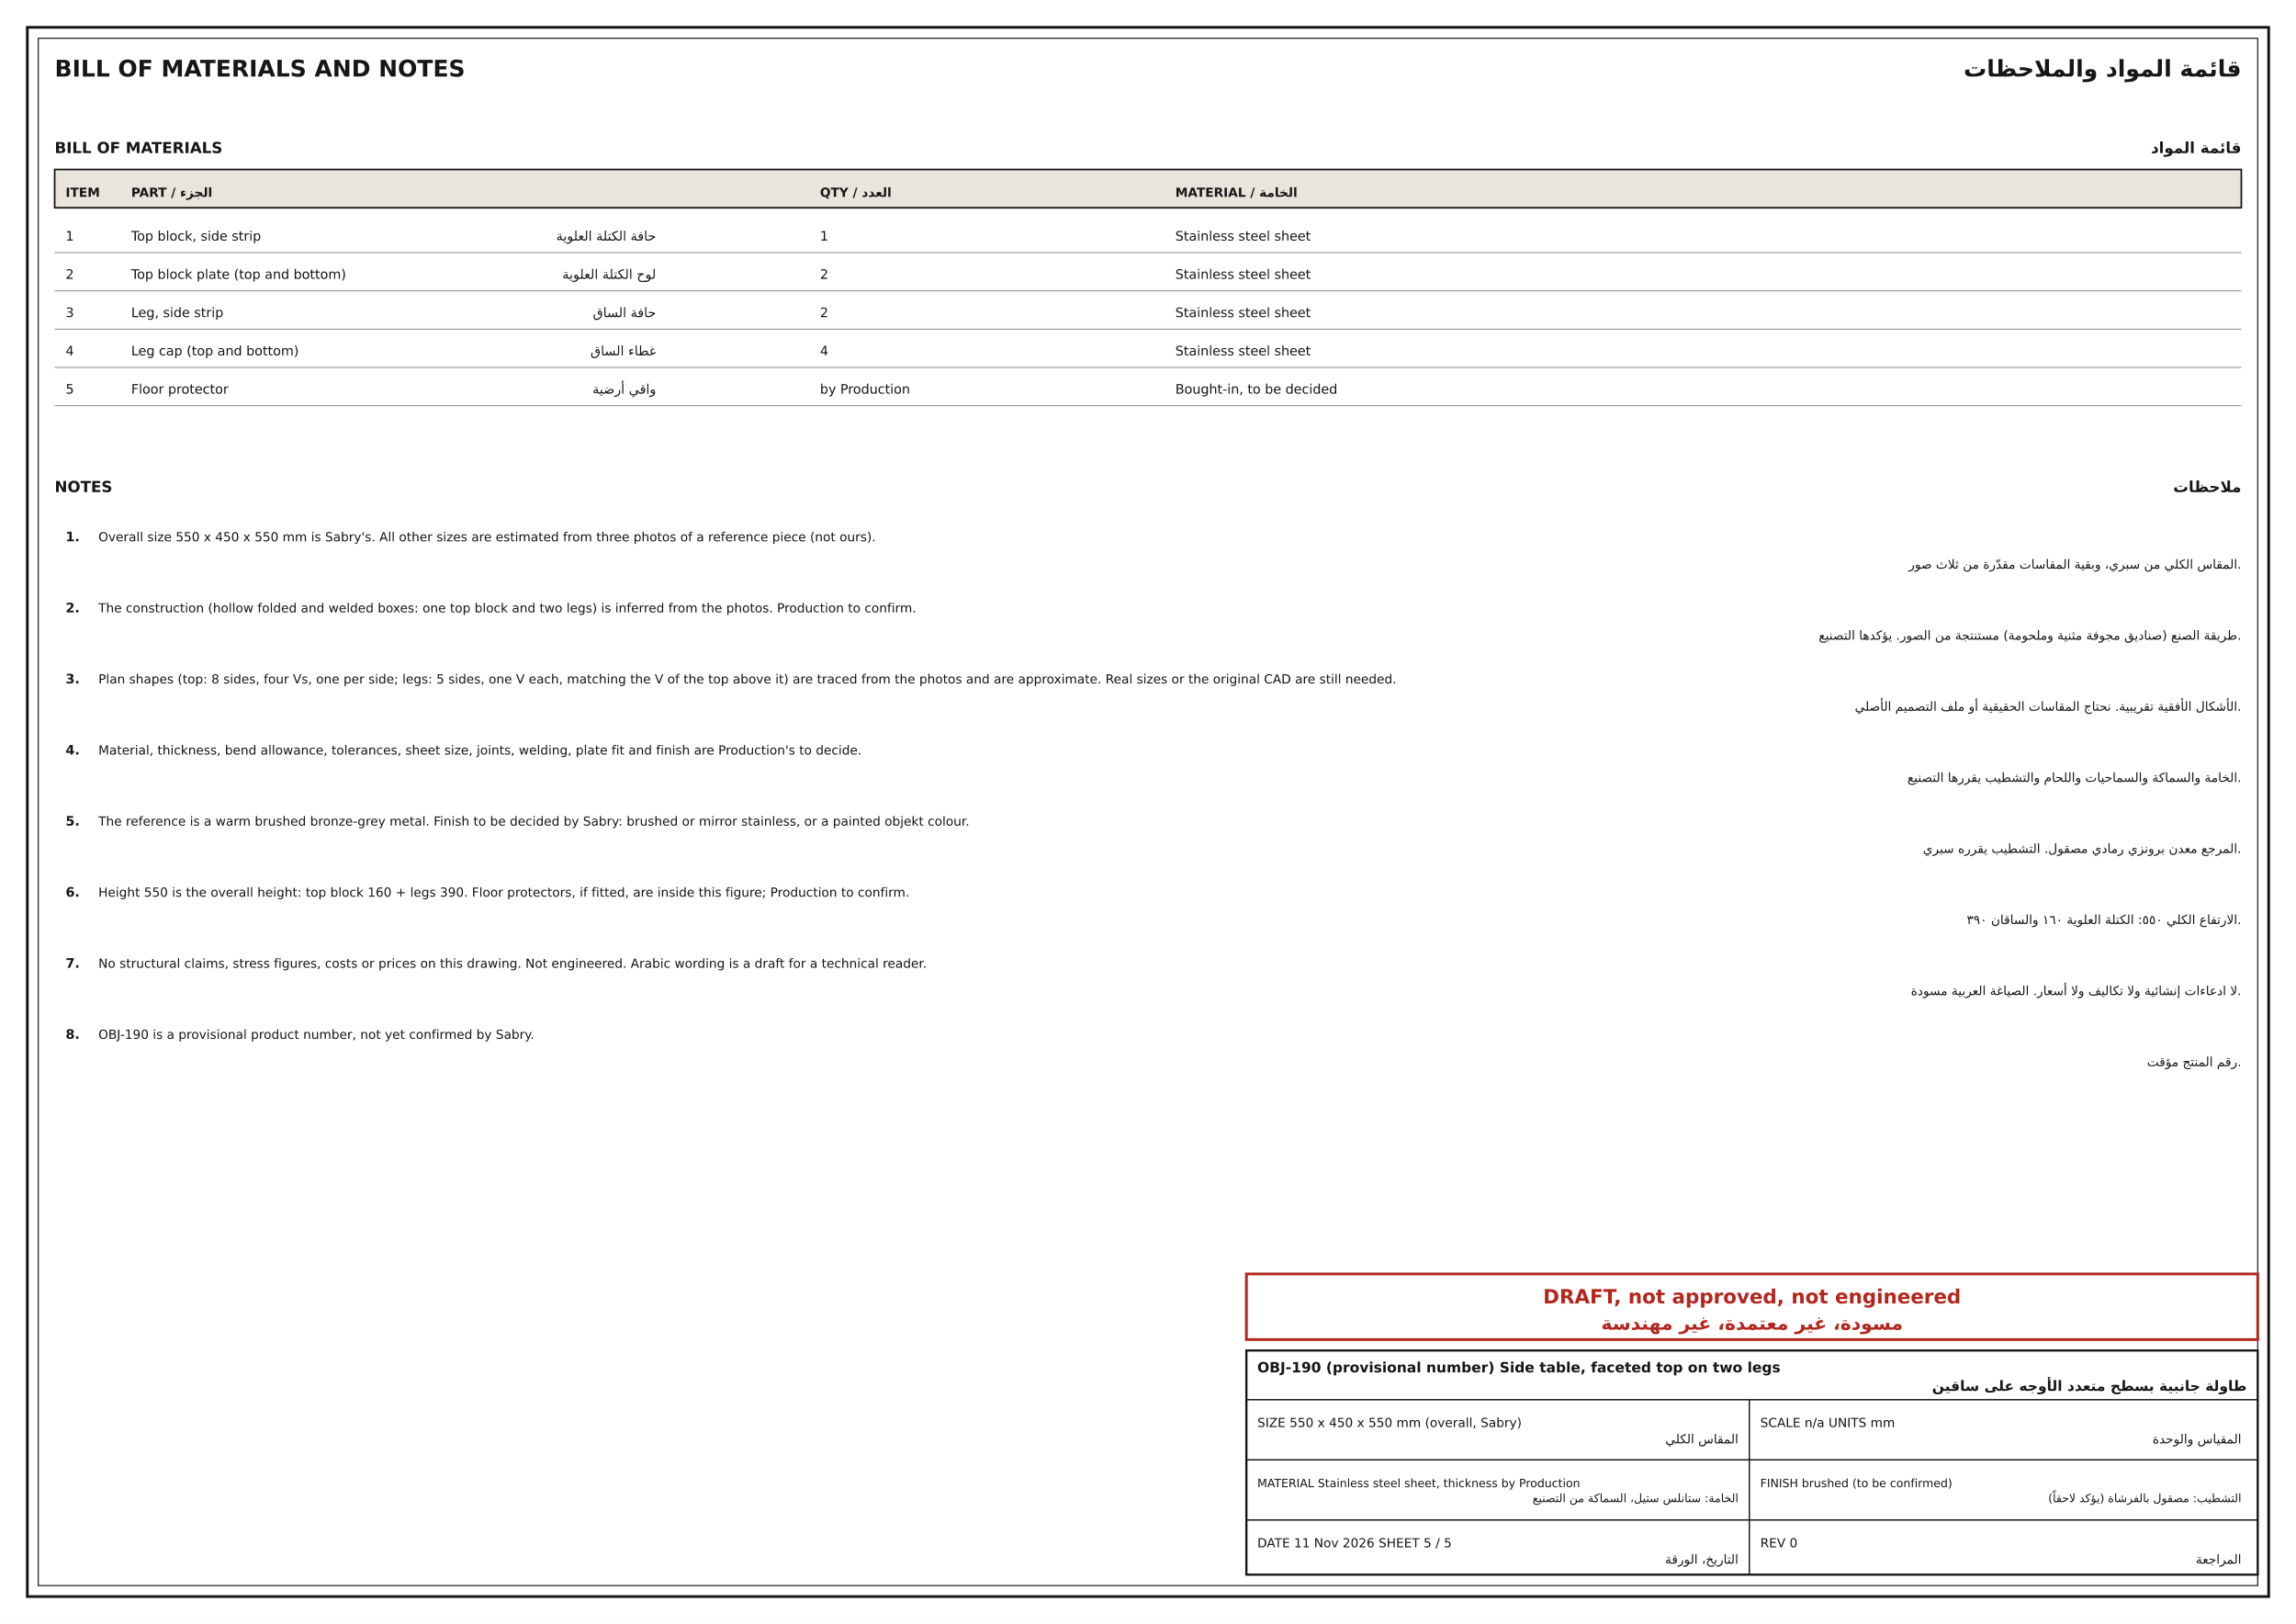
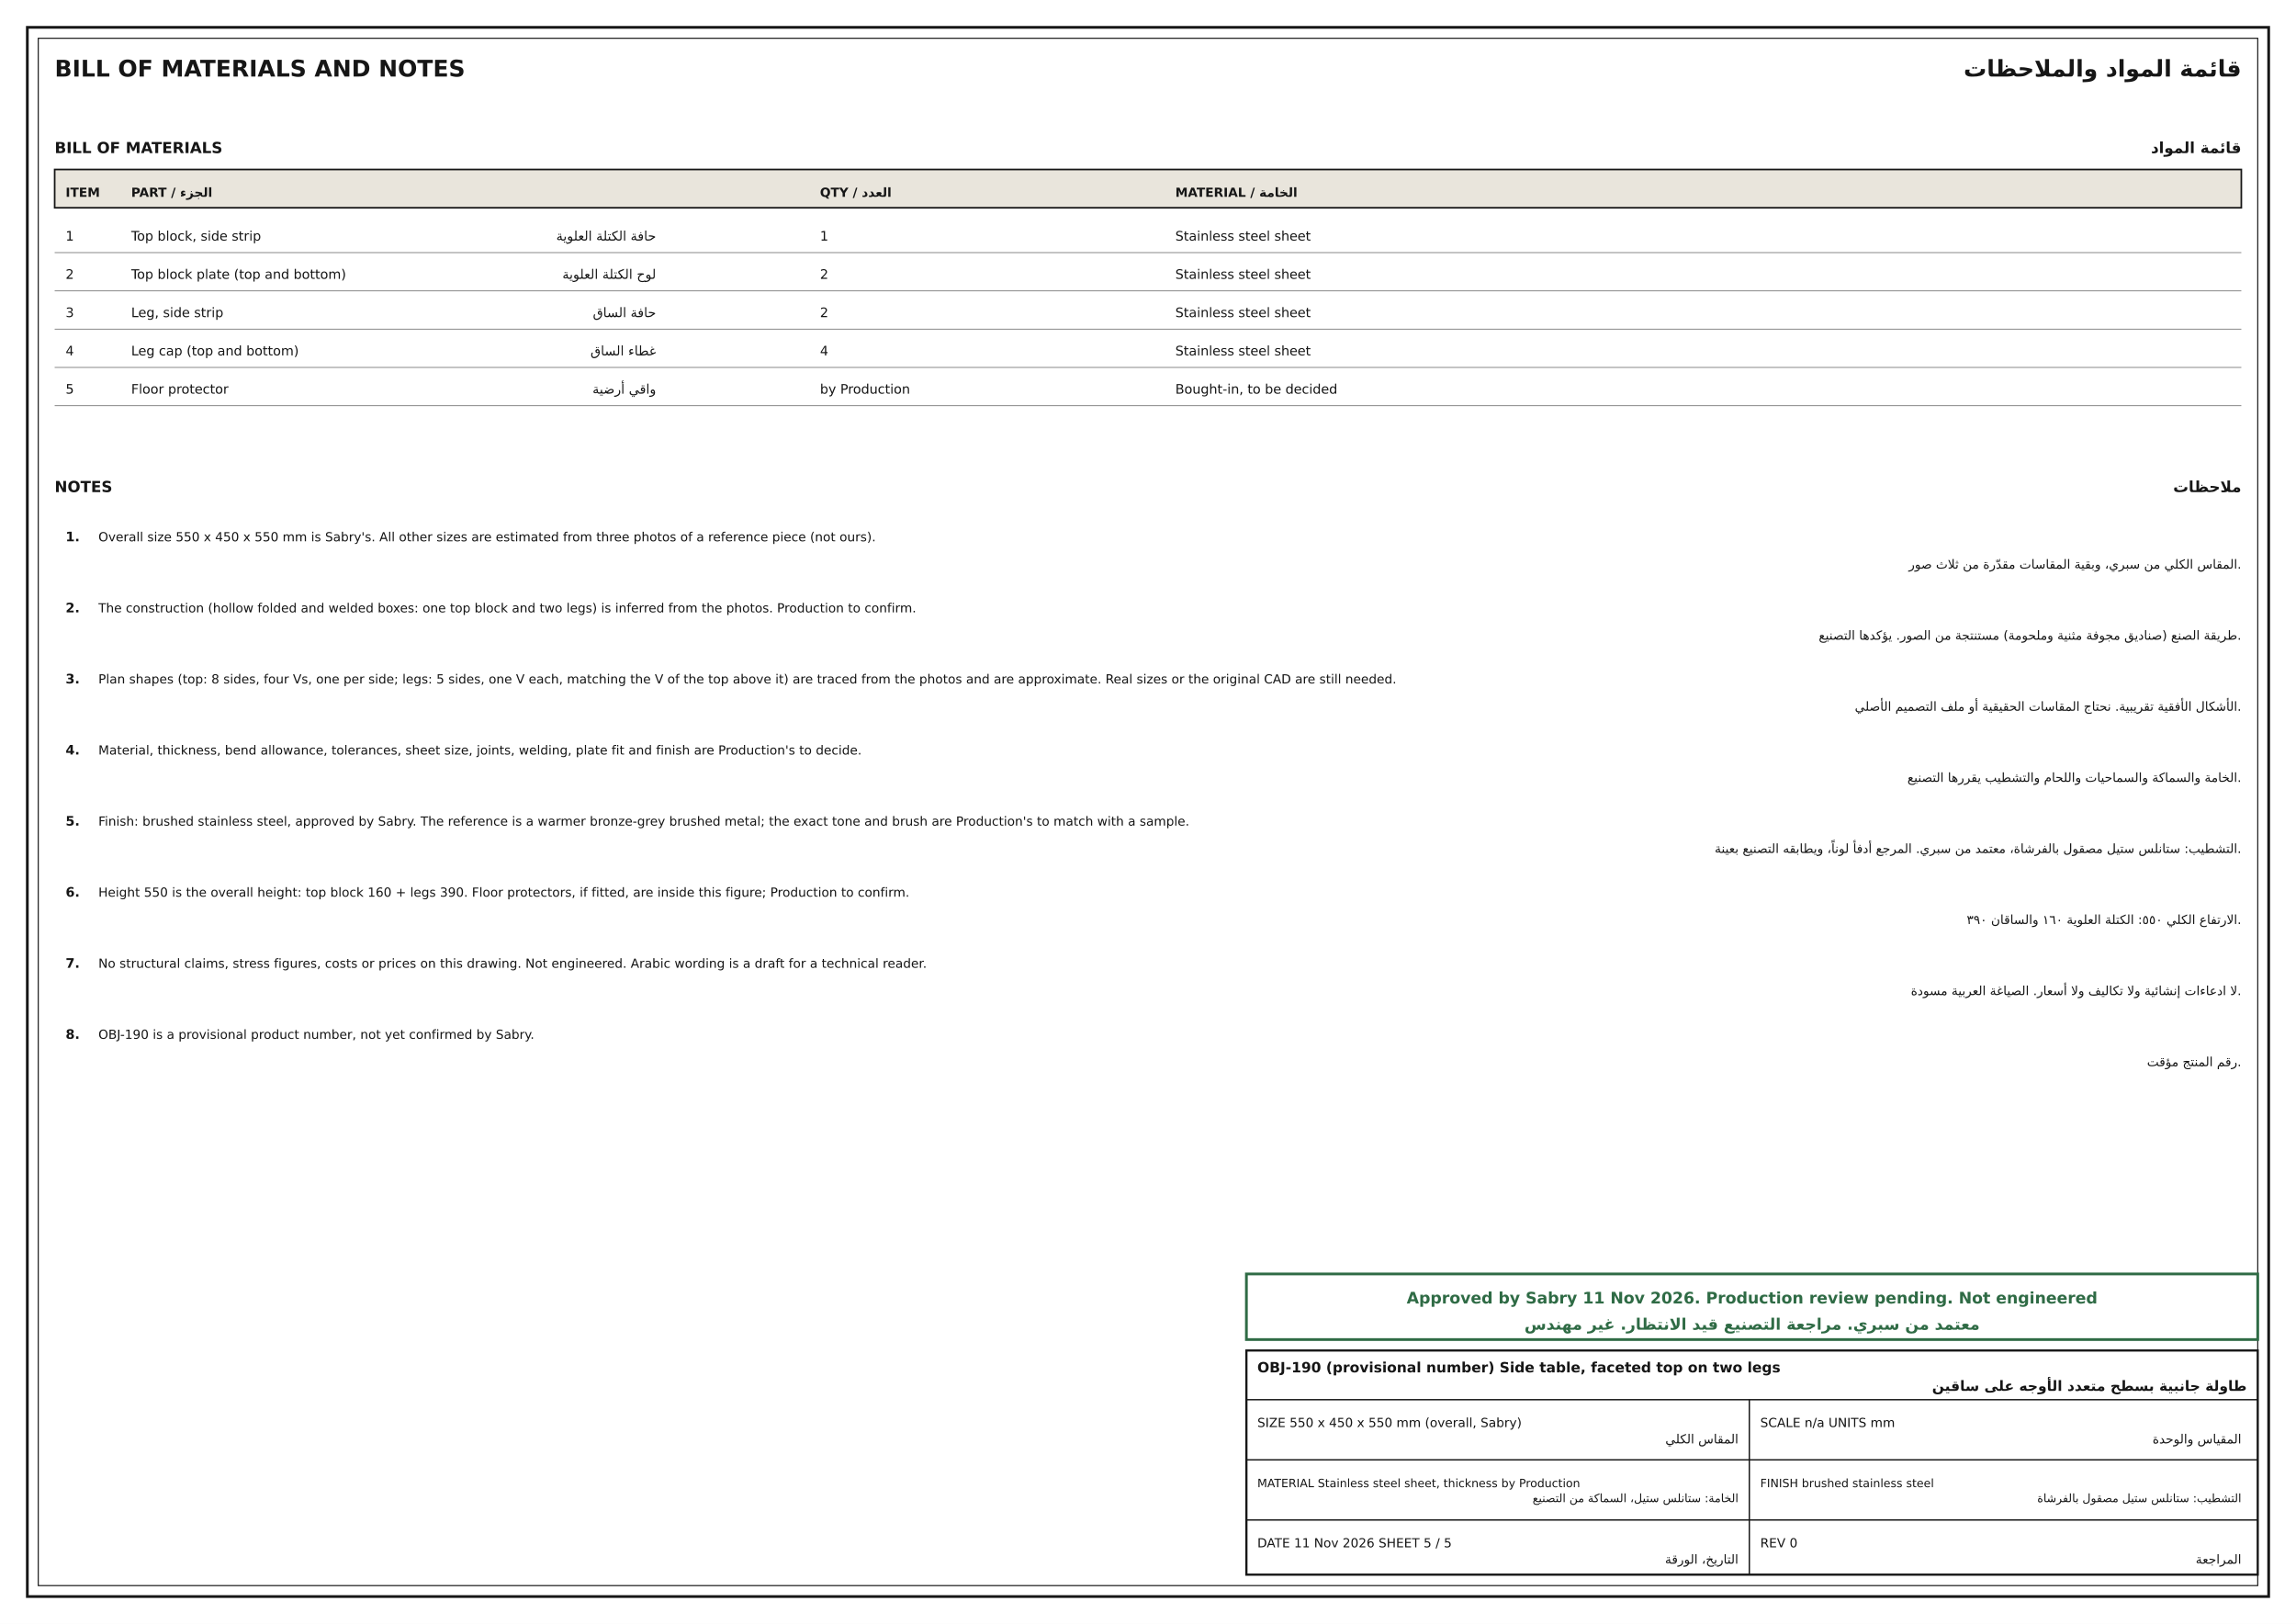
<svg xmlns="http://www.w3.org/2000/svg" viewBox="0 0 420 297" width="420mm" height="297mm">
  <rect width="420" height="297" fill="#fff" />
  <rect x="5.00" y="5.00" width="410.00" height="287.00" fill="none" stroke="#161616" stroke-width="0.5" />
  <rect x="7.00" y="7.00" width="406.00" height="283.00" fill="none" stroke="#161616" stroke-width="0.2" />
  <rect x="228.00" y="247.00" width="185.00" height="41.00" fill="#fff" stroke="#161616" stroke-width="0.4" />
  <line x1="228.00" y1="256.00" x2="413.00" y2="256.00" stroke="#161616" stroke-width="0.25" />
  <line x1="228.00" y1="267.00" x2="413.00" y2="267.00" stroke="#161616" stroke-width="0.25" />
  <line x1="228.00" y1="278.00" x2="413.00" y2="278.00" stroke="#161616" stroke-width="0.25" />
  <line x1="320.00" y1="256.00" x2="320.00" y2="288.00" stroke="#161616" stroke-width="0.25" />
  <text x="230.00" y="251.00" font-family="DejaVu Sans, Inter, Arial, sans-serif" font-size="2.6" font-weight="600" text-anchor="start" fill="#161616">OBJ-190 (provisional number)  Side table, faceted top on two legs</text>
  <text x="411.00" y="254.38" font-family="DejaVu Sans, Inter, Arial, sans-serif" font-size="2.6" font-weight="600" text-anchor="end" fill="#161616">طاولة جانبية بسطح متعدد الأوجه على ساقين</text>
  <text x="230.00" y="261.00" font-family="DejaVu Sans, Inter, Arial, sans-serif" font-size="2.3" font-weight="400" text-anchor="start" fill="#161616">SIZE  550 x 450 x 550 mm (overall, Sabry)</text>
  <text x="318.00" y="263.99" font-family="DejaVu Sans, Inter, Arial, sans-serif" font-size="2.3" font-weight="400" text-anchor="end" fill="#161616">المقاس الكلي</text>
  <text x="322.00" y="261.00" font-family="DejaVu Sans, Inter, Arial, sans-serif" font-size="2.3" font-weight="400" text-anchor="start" fill="#161616">SCALE  n/a   UNITS  mm</text>
  <text x="410.00" y="263.99" font-family="DejaVu Sans, Inter, Arial, sans-serif" font-size="2.3" font-weight="400" text-anchor="end" fill="#161616">المقياس والوحدة</text>
  <text x="230.00" y="272.00" font-family="DejaVu Sans, Inter, Arial, sans-serif" font-size="2.1" font-weight="400" text-anchor="start" fill="#161616">MATERIAL  Stainless steel sheet, thickness by Production</text>
  <text x="318.00" y="274.73" font-family="DejaVu Sans, Inter, Arial, sans-serif" font-size="2.1" font-weight="400" text-anchor="end" fill="#161616">الخامة: ستانلس ستيل، السماكة من التصنيع</text>
-   <text x="322.00" y="272.00" font-family="DejaVu Sans, Inter, Arial, sans-serif" font-size="2.1" font-weight="400" text-anchor="start" fill="#161616">FINISH  brushed (to be confirmed)</text>
-   <text x="410.00" y="274.73" font-family="DejaVu Sans, Inter, Arial, sans-serif" font-size="2.1" font-weight="400" text-anchor="end" fill="#161616">التشطيب: مصقول بالفرشاة (يؤكد لاحقاً)</text>
+   <text x="322.00" y="272.00" font-family="DejaVu Sans, Inter, Arial, sans-serif" font-size="2.1" font-weight="400" text-anchor="start" fill="#161616">FINISH  brushed stainless steel</text>
+   <text x="410.00" y="274.73" font-family="DejaVu Sans, Inter, Arial, sans-serif" font-size="2.1" font-weight="400" text-anchor="end" fill="#161616">التشطيب: ستانلس ستيل مصقول بالفرشاة</text>
  <text x="230.00" y="283.00" font-family="DejaVu Sans, Inter, Arial, sans-serif" font-size="2.3" font-weight="400" text-anchor="start" fill="#161616">DATE  11 Nov 2026      SHEET 5 / 5</text>
  <text x="318.00" y="285.99" font-family="DejaVu Sans, Inter, Arial, sans-serif" font-size="2.3" font-weight="400" text-anchor="end" fill="#161616">التاريخ، الورقة</text>
  <text x="322.00" y="283.00" font-family="DejaVu Sans, Inter, Arial, sans-serif" font-size="2.3" font-weight="400" text-anchor="start" fill="#161616">REV  0</text>
  <text x="410.00" y="285.99" font-family="DejaVu Sans, Inter, Arial, sans-serif" font-size="2.3" font-weight="400" text-anchor="end" fill="#161616">المراجعة</text>
-   <rect x="228.00" y="233.00" width="185.00" height="12.00" fill="#fff" stroke="#b3261e" stroke-width="0.5" />
-   <text x="320.50" y="238.40" font-family="DejaVu Sans, Inter, Arial, sans-serif" font-size="3.6" font-weight="700" text-anchor="middle" fill="#b3261e">DRAFT, not approved, not engineered</text>
-   <text x="320.50" y="243.20" font-family="DejaVu Sans, Inter, Arial, sans-serif" font-size="3.4" font-weight="700" text-anchor="middle" fill="#b3261e">مسودة، غير معتمدة، غير مهندسة</text>
+   <rect x="228.00" y="233.00" width="185.00" height="12.00" fill="#fff" stroke="#2f6b45" stroke-width="0.5" />
+   <text x="320.50" y="238.40" font-family="DejaVu Sans, Inter, Arial, sans-serif" font-size="2.9" font-weight="700" text-anchor="middle" fill="#2f6b45">Approved by Sabry 11 Nov 2026. Production review pending. Not engineered</text>
+   <text x="320.50" y="243.20" font-family="DejaVu Sans, Inter, Arial, sans-serif" font-size="2.9" font-weight="700" text-anchor="middle" fill="#2f6b45">معتمد من سبري. مراجعة التصنيع قيد الانتظار. غير مهندس</text>
  <text x="10.00" y="14.00" font-family="DejaVu Sans, Inter, Arial, sans-serif" font-size="4.2" font-weight="700" text-anchor="start" fill="#161616">BILL OF MATERIALS AND NOTES</text>
  <text x="410.00" y="14.00" font-family="DejaVu Sans, Inter, Arial, sans-serif" font-size="4.2" font-weight="700" text-anchor="end" fill="#161616">قائمة المواد والملاحظات</text>
  <text x="10.00" y="28.00" font-family="DejaVu Sans, Inter, Arial, sans-serif" font-size="2.8" font-weight="600" text-anchor="start" fill="#161616">BILL OF MATERIALS</text>
  <text x="410.00" y="28.00" font-family="DejaVu Sans, Inter, Arial, sans-serif" font-size="2.8" font-weight="600" text-anchor="end" fill="#161616">قائمة المواد</text>
  <rect x="10.00" y="31.00" width="400.00" height="7.00" fill="#e9e5dc" stroke="#161616" stroke-width="0.3" />
  <text x="12.00" y="36.00" font-family="DejaVu Sans, Inter, Arial, sans-serif" font-size="2.3" font-weight="600" text-anchor="start" fill="#161616">ITEM</text>
  <text x="24.00" y="36.00" font-family="DejaVu Sans, Inter, Arial, sans-serif" font-size="2.3" font-weight="600" text-anchor="start" fill="#161616">PART / الجزء</text>
  <text x="150.00" y="36.00" font-family="DejaVu Sans, Inter, Arial, sans-serif" font-size="2.3" font-weight="600" text-anchor="start" fill="#161616">QTY / العدد</text>
  <text x="215.00" y="36.00" font-family="DejaVu Sans, Inter, Arial, sans-serif" font-size="2.3" font-weight="600" text-anchor="start" fill="#161616">MATERIAL / الخامة</text>
  <line x1="10.00" y1="46.20" x2="410.00" y2="46.20" stroke="#7a7a7a" stroke-width="0.15" />
  <text x="12.00" y="44.00" font-family="DejaVu Sans, Inter, Arial, sans-serif" font-size="2.4" font-weight="400" text-anchor="start" fill="#161616">1</text>
  <text x="24.00" y="44.00" font-family="DejaVu Sans, Inter, Arial, sans-serif" font-size="2.4" font-weight="400" text-anchor="start" fill="#161616">Top block, side strip</text>
  <text x="120.00" y="44.00" font-family="DejaVu Sans, Inter, Arial, sans-serif" font-size="2.4" font-weight="400" text-anchor="end" fill="#161616">حافة الكتلة العلوية</text>
  <text x="150.00" y="44.00" font-family="DejaVu Sans, Inter, Arial, sans-serif" font-size="2.4" font-weight="400" text-anchor="start" fill="#161616">1</text>
  <text x="215.00" y="44.00" font-family="DejaVu Sans, Inter, Arial, sans-serif" font-size="2.4" font-weight="400" text-anchor="start" fill="#161616">Stainless steel sheet</text>
  <line x1="10.00" y1="53.20" x2="410.00" y2="53.20" stroke="#7a7a7a" stroke-width="0.15" />
  <text x="12.00" y="51.00" font-family="DejaVu Sans, Inter, Arial, sans-serif" font-size="2.4" font-weight="400" text-anchor="start" fill="#161616">2</text>
  <text x="24.00" y="51.00" font-family="DejaVu Sans, Inter, Arial, sans-serif" font-size="2.4" font-weight="400" text-anchor="start" fill="#161616">Top block plate (top and bottom)</text>
  <text x="120.00" y="51.00" font-family="DejaVu Sans, Inter, Arial, sans-serif" font-size="2.4" font-weight="400" text-anchor="end" fill="#161616">لوح الكتلة العلوية</text>
  <text x="150.00" y="51.00" font-family="DejaVu Sans, Inter, Arial, sans-serif" font-size="2.4" font-weight="400" text-anchor="start" fill="#161616">2</text>
  <text x="215.00" y="51.00" font-family="DejaVu Sans, Inter, Arial, sans-serif" font-size="2.4" font-weight="400" text-anchor="start" fill="#161616">Stainless steel sheet</text>
  <line x1="10.00" y1="60.20" x2="410.00" y2="60.20" stroke="#7a7a7a" stroke-width="0.15" />
  <text x="12.00" y="58.00" font-family="DejaVu Sans, Inter, Arial, sans-serif" font-size="2.4" font-weight="400" text-anchor="start" fill="#161616">3</text>
  <text x="24.00" y="58.00" font-family="DejaVu Sans, Inter, Arial, sans-serif" font-size="2.4" font-weight="400" text-anchor="start" fill="#161616">Leg, side strip</text>
  <text x="120.00" y="58.00" font-family="DejaVu Sans, Inter, Arial, sans-serif" font-size="2.4" font-weight="400" text-anchor="end" fill="#161616">حافة الساق</text>
  <text x="150.00" y="58.00" font-family="DejaVu Sans, Inter, Arial, sans-serif" font-size="2.4" font-weight="400" text-anchor="start" fill="#161616">2</text>
  <text x="215.00" y="58.00" font-family="DejaVu Sans, Inter, Arial, sans-serif" font-size="2.4" font-weight="400" text-anchor="start" fill="#161616">Stainless steel sheet</text>
  <line x1="10.00" y1="67.20" x2="410.00" y2="67.20" stroke="#7a7a7a" stroke-width="0.15" />
  <text x="12.00" y="65.00" font-family="DejaVu Sans, Inter, Arial, sans-serif" font-size="2.4" font-weight="400" text-anchor="start" fill="#161616">4</text>
  <text x="24.00" y="65.00" font-family="DejaVu Sans, Inter, Arial, sans-serif" font-size="2.4" font-weight="400" text-anchor="start" fill="#161616">Leg cap (top and bottom)</text>
  <text x="120.00" y="65.00" font-family="DejaVu Sans, Inter, Arial, sans-serif" font-size="2.4" font-weight="400" text-anchor="end" fill="#161616">غطاء الساق</text>
  <text x="150.00" y="65.00" font-family="DejaVu Sans, Inter, Arial, sans-serif" font-size="2.4" font-weight="400" text-anchor="start" fill="#161616">4</text>
  <text x="215.00" y="65.00" font-family="DejaVu Sans, Inter, Arial, sans-serif" font-size="2.4" font-weight="400" text-anchor="start" fill="#161616">Stainless steel sheet</text>
  <line x1="10.00" y1="74.20" x2="410.00" y2="74.20" stroke="#7a7a7a" stroke-width="0.15" />
  <text x="12.00" y="72.00" font-family="DejaVu Sans, Inter, Arial, sans-serif" font-size="2.4" font-weight="400" text-anchor="start" fill="#161616">5</text>
  <text x="24.00" y="72.00" font-family="DejaVu Sans, Inter, Arial, sans-serif" font-size="2.4" font-weight="400" text-anchor="start" fill="#161616">Floor protector</text>
  <text x="120.00" y="72.00" font-family="DejaVu Sans, Inter, Arial, sans-serif" font-size="2.4" font-weight="400" text-anchor="end" fill="#161616">واقي أرضية</text>
  <text x="150.00" y="72.00" font-family="DejaVu Sans, Inter, Arial, sans-serif" font-size="2.4" font-weight="400" text-anchor="start" fill="#161616">by Production</text>
  <text x="215.00" y="72.00" font-family="DejaVu Sans, Inter, Arial, sans-serif" font-size="2.4" font-weight="400" text-anchor="start" fill="#161616">Bought-in, to be decided</text>
  <text x="10.00" y="90.00" font-family="DejaVu Sans, Inter, Arial, sans-serif" font-size="2.8" font-weight="600" text-anchor="start" fill="#161616">NOTES</text>
  <text x="410.00" y="90.00" font-family="DejaVu Sans, Inter, Arial, sans-serif" font-size="2.8" font-weight="600" text-anchor="end" fill="#161616">ملاحظات</text>
  <text x="12.00" y="99.00" font-family="DejaVu Sans, Inter, Arial, sans-serif" font-size="2.4" font-weight="600" text-anchor="start" fill="#161616">1.</text>
  <text x="18.00" y="99.00" font-family="DejaVu Sans, Inter, Arial, sans-serif" font-size="2.3" font-weight="400" text-anchor="start" fill="#161616">Overall size 550 x 450 x 550 mm is Sabry's. All other sizes are estimated from three photos of a reference piece (not ours).</text>
  <text x="410.00" y="104.00" font-family="DejaVu Sans, Inter, Arial, sans-serif" font-size="2.3" font-weight="400" text-anchor="end" fill="#161616">المقاس الكلي من سبري، وبقية المقاسات مقدّرة من ثلاث صور.</text>
  <text x="12.00" y="112.00" font-family="DejaVu Sans, Inter, Arial, sans-serif" font-size="2.4" font-weight="600" text-anchor="start" fill="#161616">2.</text>
  <text x="18.00" y="112.00" font-family="DejaVu Sans, Inter, Arial, sans-serif" font-size="2.3" font-weight="400" text-anchor="start" fill="#161616">The construction (hollow folded and welded boxes: one top block and two legs) is inferred from the photos. Production to confirm.</text>
  <text x="410.00" y="117.00" font-family="DejaVu Sans, Inter, Arial, sans-serif" font-size="2.3" font-weight="400" text-anchor="end" fill="#161616">طريقة الصنع (صناديق مجوفة مثنية وملحومة) مستنتجة من الصور. يؤكدها التصنيع.</text>
  <text x="12.00" y="125.00" font-family="DejaVu Sans, Inter, Arial, sans-serif" font-size="2.4" font-weight="600" text-anchor="start" fill="#161616">3.</text>
  <text x="18.00" y="125.00" font-family="DejaVu Sans, Inter, Arial, sans-serif" font-size="2.3" font-weight="400" text-anchor="start" fill="#161616">Plan shapes (top: 8 sides, four Vs, one per side; legs: 5 sides, one V each, matching the V of the top above it) are traced from the photos and are approximate. Real sizes or the original CAD are still needed.</text>
  <text x="410.00" y="130.00" font-family="DejaVu Sans, Inter, Arial, sans-serif" font-size="2.3" font-weight="400" text-anchor="end" fill="#161616">الأشكال الأفقية تقريبية. نحتاج المقاسات الحقيقية أو ملف التصميم الأصلي.</text>
  <text x="12.00" y="138.00" font-family="DejaVu Sans, Inter, Arial, sans-serif" font-size="2.4" font-weight="600" text-anchor="start" fill="#161616">4.</text>
  <text x="18.00" y="138.00" font-family="DejaVu Sans, Inter, Arial, sans-serif" font-size="2.3" font-weight="400" text-anchor="start" fill="#161616">Material, thickness, bend allowance, tolerances, sheet size, joints, welding, plate fit and finish are Production's to decide.</text>
  <text x="410.00" y="143.00" font-family="DejaVu Sans, Inter, Arial, sans-serif" font-size="2.3" font-weight="400" text-anchor="end" fill="#161616">الخامة والسماكة والسماحيات واللحام والتشطيب يقررها التصنيع.</text>
  <text x="12.00" y="151.00" font-family="DejaVu Sans, Inter, Arial, sans-serif" font-size="2.4" font-weight="600" text-anchor="start" fill="#161616">5.</text>
-   <text x="18.00" y="151.00" font-family="DejaVu Sans, Inter, Arial, sans-serif" font-size="2.3" font-weight="400" text-anchor="start" fill="#161616">The reference is a warm brushed bronze-grey metal. Finish to be decided by Sabry: brushed or mirror stainless, or a painted objekt colour.</text>
-   <text x="410.00" y="156.00" font-family="DejaVu Sans, Inter, Arial, sans-serif" font-size="2.3" font-weight="400" text-anchor="end" fill="#161616">المرجع معدن برونزي رمادي مصقول. التشطيب يقرره سبري.</text>
+   <text x="18.00" y="151.00" font-family="DejaVu Sans, Inter, Arial, sans-serif" font-size="2.3" font-weight="400" text-anchor="start" fill="#161616">Finish: brushed stainless steel, approved by Sabry. The reference is a warmer bronze-grey brushed metal; the exact tone and brush are Production's to match with a sample.</text>
+   <text x="410.00" y="156.00" font-family="DejaVu Sans, Inter, Arial, sans-serif" font-size="2.3" font-weight="400" text-anchor="end" fill="#161616">التشطيب: ستانلس ستيل مصقول بالفرشاة، معتمد من سبري. المرجع أدفأ لوناً، ويطابقه التصنيع بعينة.</text>
  <text x="12.00" y="164.00" font-family="DejaVu Sans, Inter, Arial, sans-serif" font-size="2.4" font-weight="600" text-anchor="start" fill="#161616">6.</text>
  <text x="18.00" y="164.00" font-family="DejaVu Sans, Inter, Arial, sans-serif" font-size="2.3" font-weight="400" text-anchor="start" fill="#161616">Height 550 is the overall height: top block 160 + legs 390. Floor protectors, if fitted, are inside this figure; Production to confirm.</text>
  <text x="410.00" y="169.00" font-family="DejaVu Sans, Inter, Arial, sans-serif" font-size="2.3" font-weight="400" text-anchor="end" fill="#161616">الارتفاع الكلي ٥٥٠: الكتلة العلوية ١٦٠ والساقان ٣٩٠.</text>
  <text x="12.00" y="177.00" font-family="DejaVu Sans, Inter, Arial, sans-serif" font-size="2.4" font-weight="600" text-anchor="start" fill="#161616">7.</text>
  <text x="18.00" y="177.00" font-family="DejaVu Sans, Inter, Arial, sans-serif" font-size="2.3" font-weight="400" text-anchor="start" fill="#161616">No structural claims, stress figures, costs or prices on this drawing. Not engineered. Arabic wording is a draft for a technical reader.</text>
  <text x="410.00" y="182.00" font-family="DejaVu Sans, Inter, Arial, sans-serif" font-size="2.3" font-weight="400" text-anchor="end" fill="#161616">لا ادعاءات إنشائية ولا تكاليف ولا أسعار. الصياغة العربية مسودة.</text>
  <text x="12.00" y="190.00" font-family="DejaVu Sans, Inter, Arial, sans-serif" font-size="2.4" font-weight="600" text-anchor="start" fill="#161616">8.</text>
  <text x="18.00" y="190.00" font-family="DejaVu Sans, Inter, Arial, sans-serif" font-size="2.3" font-weight="400" text-anchor="start" fill="#161616">OBJ-190 is a provisional product number, not yet confirmed by Sabry.</text>
  <text x="410.00" y="195.00" font-family="DejaVu Sans, Inter, Arial, sans-serif" font-size="2.3" font-weight="400" text-anchor="end" fill="#161616">رقم المنتج مؤقت.</text>
</svg>
